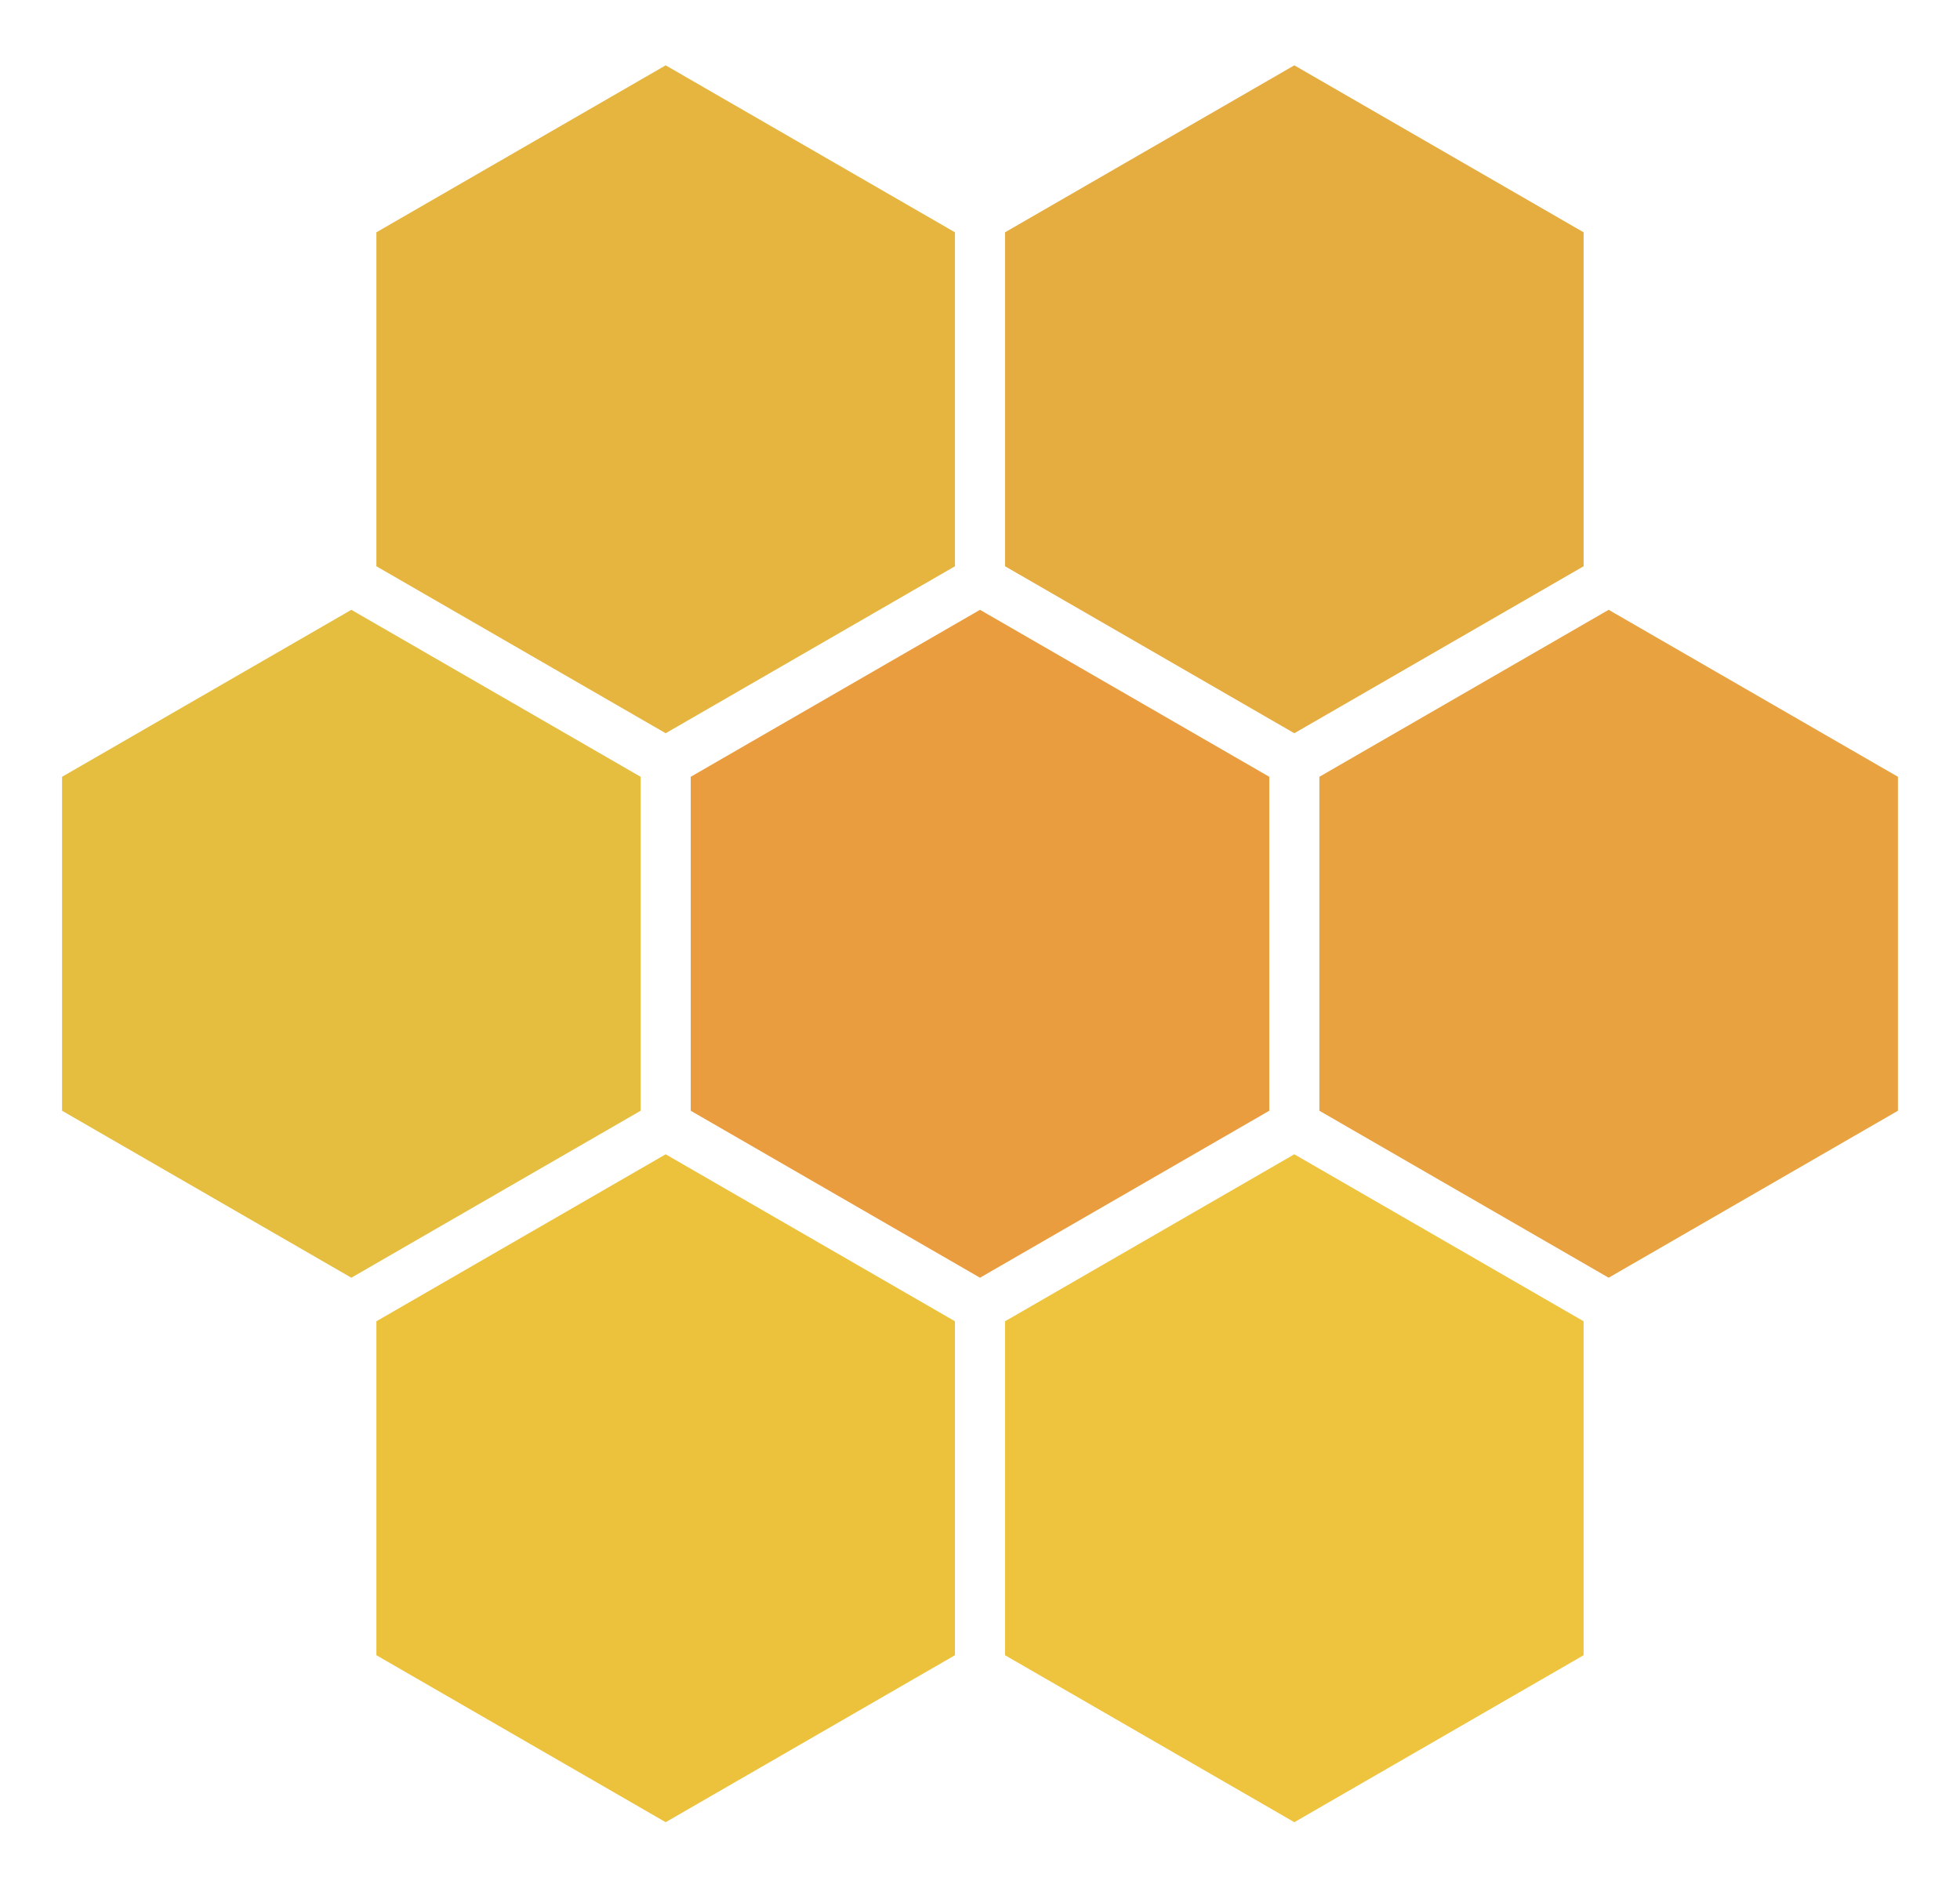
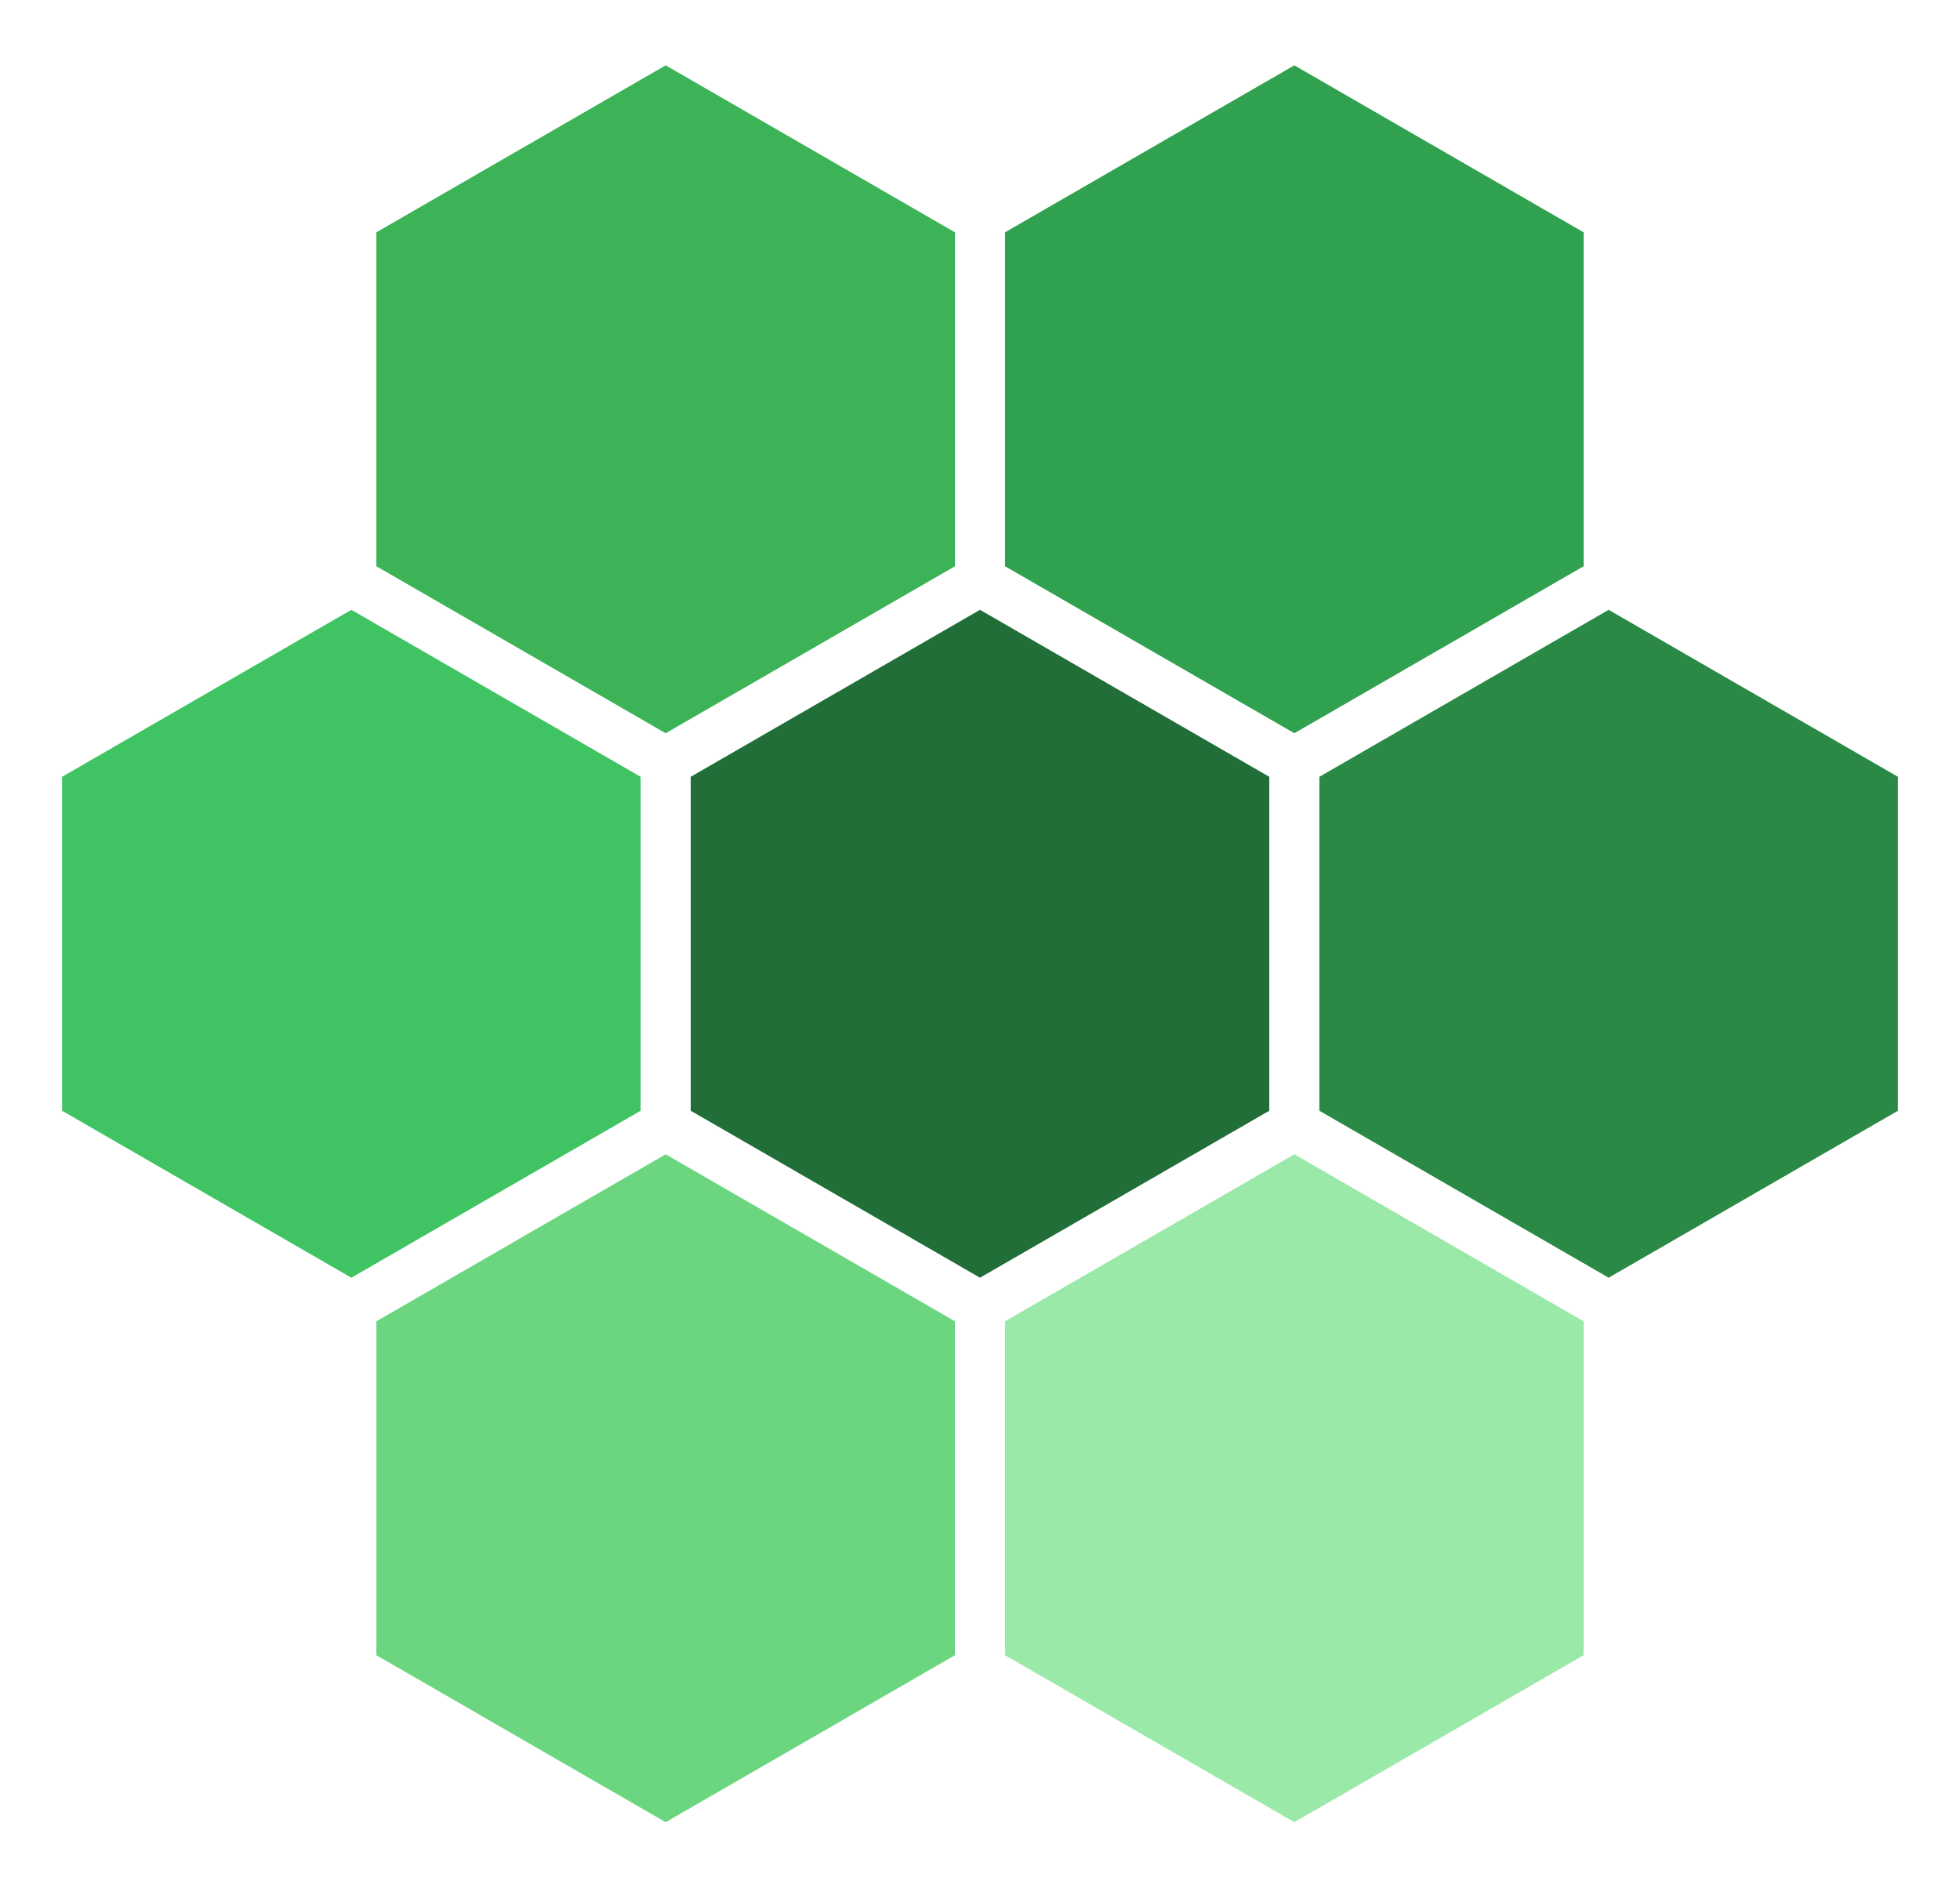
<svg xmlns="http://www.w3.org/2000/svg" viewBox="-27 -26 54 52" width="54" height="52">
-   <polygon points="0,-9.2 -7.97,-4.6 -7.97,4.6 0,9.2 7.97,4.6 7.97,-4.6" fill="#ea9d3e" transform="translate(0 0)" />
-   <polygon points="0,-9.2 -7.97,-4.6 -7.97,4.6 0,9.2 7.97,4.6 7.97,-4.6" fill="#e8a23f" transform="translate(17.32 0)" />
-   <polygon points="0,-9.2 -7.97,-4.6 -7.97,4.6 0,9.2 7.97,4.6 7.97,-4.6" fill="#e5ac3f" transform="translate(8.66 -15)" />
-   <polygon points="0,-9.2 -7.97,-4.6 -7.97,4.6 0,9.2 7.97,4.6 7.97,-4.6" fill="#e5b53f" transform="translate(-8.66 -15)" />
-   <polygon points="0,-9.2 -7.97,-4.6 -7.97,4.6 0,9.2 7.97,4.6 7.97,-4.6" fill="#e5bd3f" transform="translate(-17.32 0)" />
-   <polygon points="0,-9.2 -7.97,-4.6 -7.97,4.6 0,9.2 7.97,4.6 7.97,-4.6" fill="#ecc23d" transform="translate(-8.66 15)" />
-   <polygon points="0,-9.2 -7.97,-4.6 -7.97,4.6 0,9.2 7.97,4.6 7.97,-4.6" fill="#eec33d" transform="translate(8.66 15)" />
+   <polygon points="0,-9.2 -7.97,-4.6 -7.97,4.6 0,9.2 7.97,4.6 7.97,-4.6" fill="#216e39" transform="translate(0 0)" />
+   <polygon points="0,-9.2 -7.97,-4.6 -7.97,4.6 0,9.2 7.97,4.6 7.97,-4.6" fill="#2a8a45" transform="translate(17.32 0)" />
+   <polygon points="0,-9.2 -7.97,-4.6 -7.97,4.6 0,9.2 7.97,4.6 7.97,-4.6" fill="#30a14e" transform="translate(8.66 -15)" />
+   <polygon points="0,-9.2 -7.97,-4.6 -7.97,4.6 0,9.2 7.97,4.6 7.97,-4.6" fill="#3bb356" transform="translate(-8.66 -15)" />
+   <polygon points="0,-9.2 -7.97,-4.6 -7.97,4.6 0,9.2 7.97,4.6 7.97,-4.6" fill="#40c463" transform="translate(-17.32 0)" />
+   <polygon points="0,-9.2 -7.97,-4.6 -7.97,4.6 0,9.2 7.97,4.6 7.97,-4.6" fill="#6bd67f" transform="translate(-8.66 15)" />
+   <polygon points="0,-9.2 -7.97,-4.6 -7.97,4.6 0,9.2 7.97,4.6 7.97,-4.6" fill="#9be9a8" transform="translate(8.66 15)" />
</svg>
